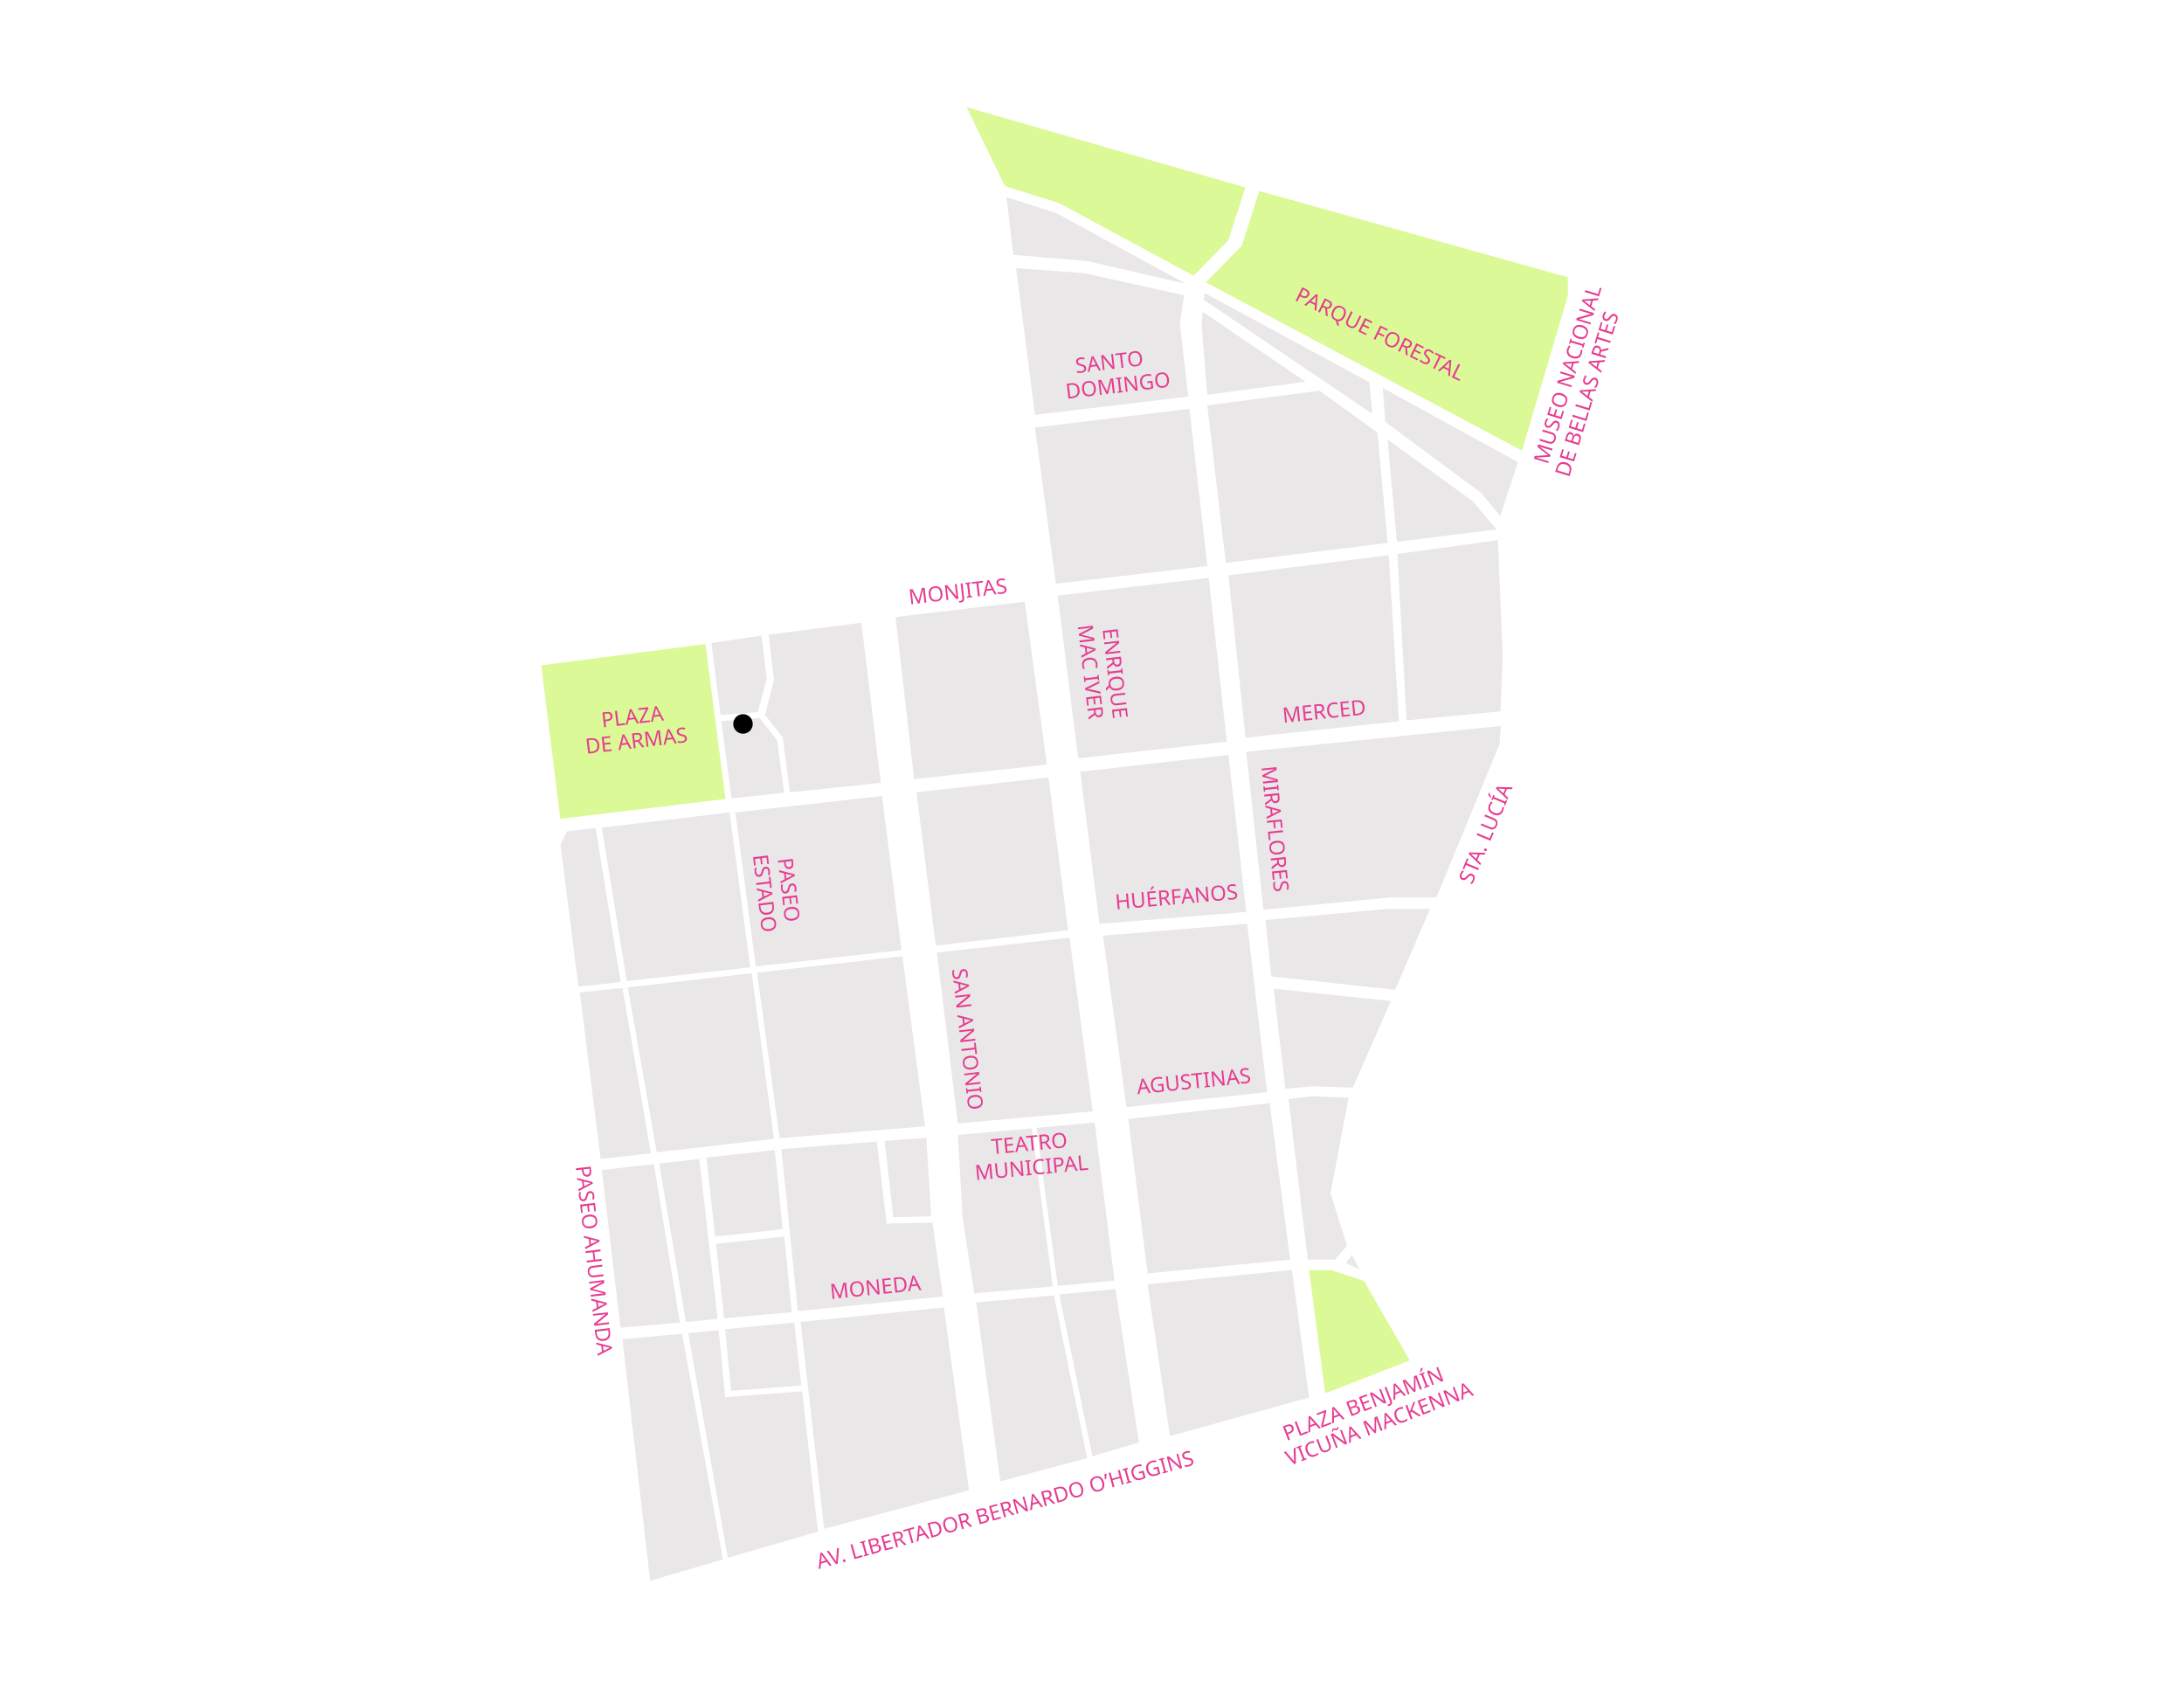
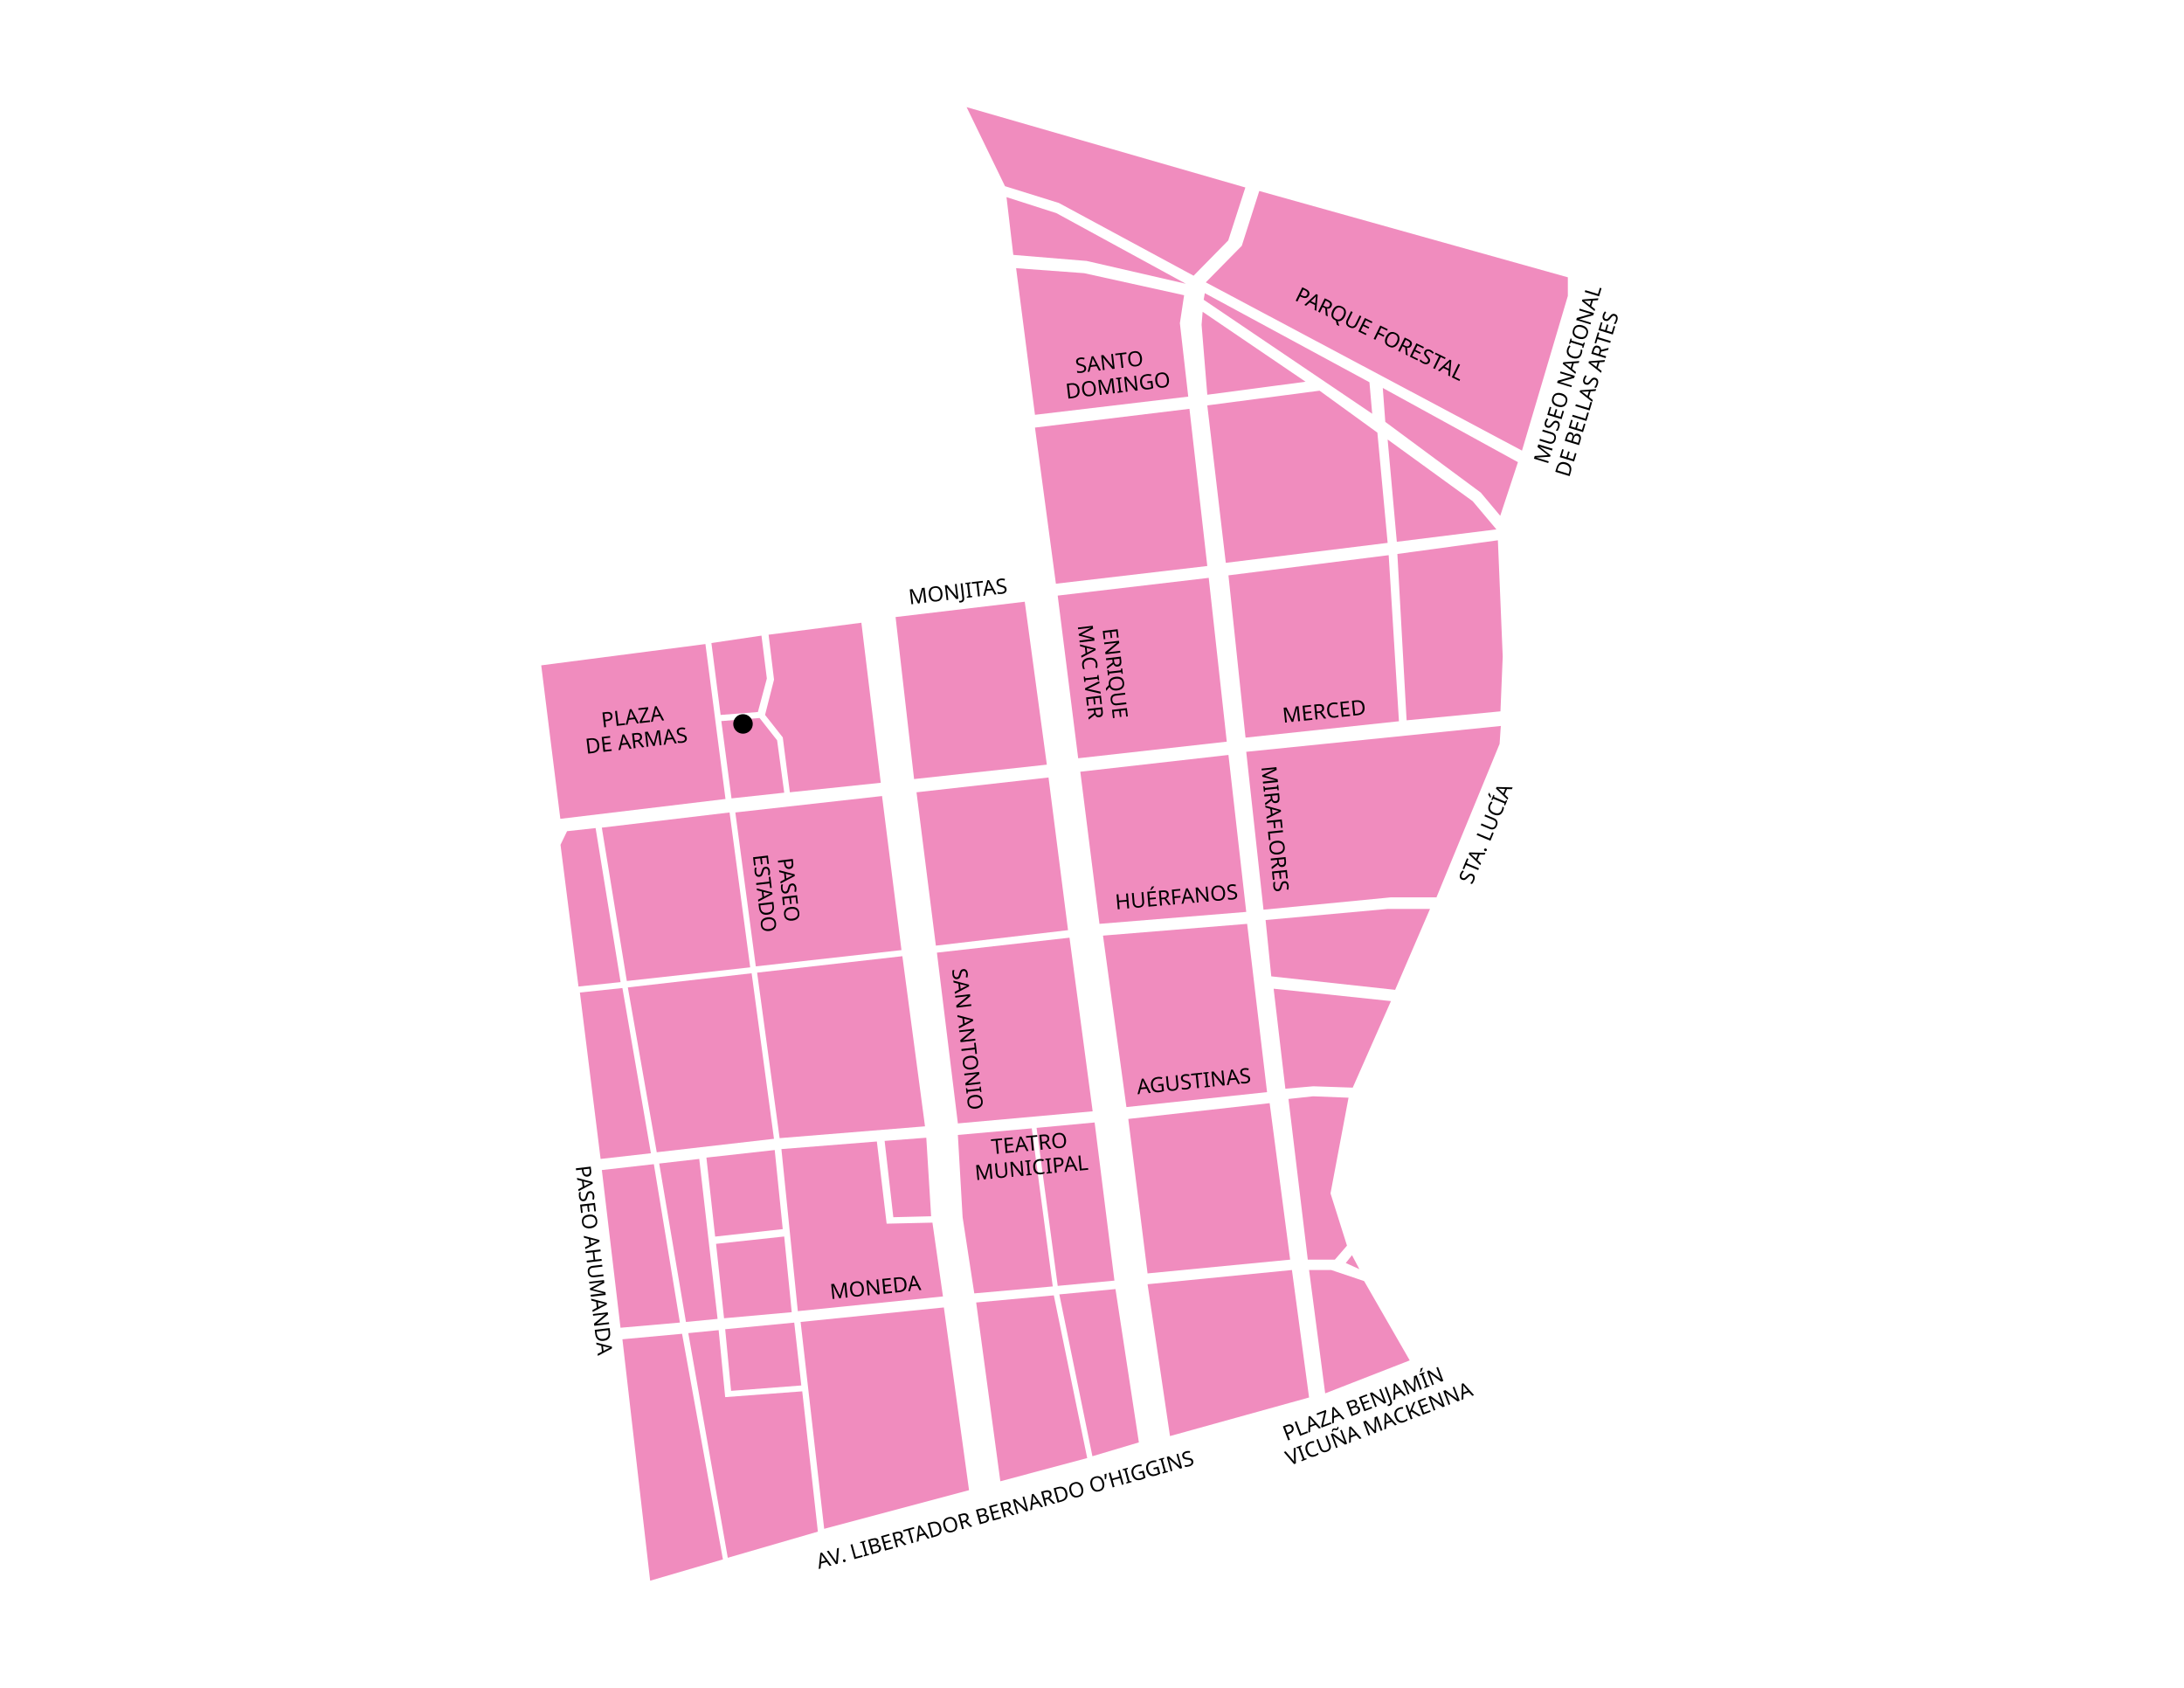
- <svg xmlns="http://www.w3.org/2000/svg" viewBox="0 0 792 612">
+ <svg xmlns="http://www.w3.org/2000/svg" id="Capa_1" version="1.1" viewBox="0 0 792 612">
  <defs>
    <style>
-       .cls-1 {
-         fill: #e9e7e7;
+       .st0 {
+         fill: #f08cbe;
      }

-       .cls-2 {
-         font-size: 7.6px;
+       .st1, .st2 {
+         isolation: isolate;
      }

-       .cls-2, .cls-3 {
-         fill: #e63c91;
+       .st2 {
        font-family: GeistMono-Regular, 'Geist Mono';
-       }
- 
-       .cls-3 {
        font-size: 7.6px;
-       }
- 
-       .cls-4 {
-         fill: #dbf996;
      }
    </style>
  </defs>
-   <g id="Capa_1" data-name="Capa 1">
+   <g id="Capa_11" data-name="Capa_1">
    <g>
-       <polygon class="cls-4" points="474.72 460.5 482.75 460.5 494.68 464.51 511.22 493.27 480.56 505.22 474.72 460.5" />
-       <polygon class="cls-1" points="468.5 460.5 474.72 506.72 424.28 520.71 416.15 465.65 468.5 460.5" />
-       <polygon class="cls-1" points="467.25 398.48 476.17 397.51 489.03 398.02 482.49 432.71 488.47 451.66 484.07 456.74 474.25 456.74 467.25 398.48" />
-       <polygon class="cls-1" points="490.28 455.12 488.03 457.96 492.97 460.2 490.28 455.12" />
-       <polygon class="cls-1" points="461.87 358.5 466.12 394.76 476.24 393.88 490.55 394.37 504.41 362.99 461.87 358.5" />
-       <polygon class="cls-1" points="518.57 329.58 505.93 358.91 461.01 354.02 458.95 333.6 503.18 329.58 518.57 329.58" />
-       <polygon class="cls-1" points="445.48 208.62 503.59 201.3 507.31 261.52 451.68 267.46 445.48 208.62" />
-       <polygon class="cls-1" points="506.74 200.86 510.09 261.18 544.12 257.93 544.94 238.06 543.19 195.9 506.74 200.86" />
-       <polygon class="cls-1" points="391.76 279.82 445.48 273.74 451.93 330.65 398.71 334.98 391.76 279.82" />
-       <polygon class="cls-1" points="399.99 339.25 452.26 334.98 459.48 396 408.48 401.42 399.99 339.25" />
-       <polygon class="cls-1" points="458.19 329.85 504.41 325.37 520.92 325.37 543.81 269.73 544.25 263.23 451.93 272.6 458.19 329.85" />
-       <polygon class="cls-1" points="409.16 405.72 460.42 400 467.85 456.74 416.15 461.73 409.16 405.72" />
-       <polygon class="cls-1" points="503.21 159.36 506.54 196.45 542.65 191.95 534.06 181.74 503.21 159.36" />
-       <polygon class="cls-1" points="478.52 141.66 437.81 146.99 444.52 204.08 503.21 196.84 499.49 156.87 478.52 141.66" />
-       <polygon class="cls-1" points="365 71.48 367.46 92.42 394.09 94.62 430.03 102.89 383.1 77.29 365 71.48" />
-       <polygon class="cls-1" points="550.46 167.58 544.04 187.03 536.98 178.61 502.36 152.98 501.45 140.67 550.46 167.58" />
-       <polygon class="cls-1" points="205.64 301.38 215.99 300.26 225.05 356.11 209.78 357.7 203.26 306.31 205.64 301.38" />
-       <polygon class="cls-1" points="210.29 359.88 225.71 358.26 236.04 418.16 217.8 420.22 210.29 359.88" />
-       <polygon class="cls-1" points="218.25 424.25 237.11 422.12 246.56 479.55 225.02 481.43 218.25 424.25" />
-       <polygon class="cls-1" points="225.71 485.61 247.34 483.62 262.16 565.43 235.77 573.15 225.71 485.61" />
-       <polygon class="cls-1" points="218.24 300.1 227.31 355.7 272.05 350.75 264.57 294.59 218.24 300.1" />
-       <polygon class="cls-1" points="227.68 358.03 272.57 352.9 280.67 412.92 238.16 417.8 227.68 358.03" />
-       <polygon class="cls-1" points="431.34 148.24 437.81 205.23 382.91 211.65 375.32 155.04 431.34 148.24" />
-       <polygon class="cls-1" points="259.67 451.01 284.38 448.35 287.11 475.79 262.57 477.99 259.67 451.01" />
-       <polygon class="cls-1" points="239.05 421.89 253.57 420.22 260.22 478.22 248.75 479.33 239.05 421.89" />
-       <polygon class="cls-1" points="256.17 419.74 280.94 416.99 283.85 445.67 259.34 448.38 256.17 419.74" />
-       <polygon class="cls-1" points="262.98 481.96 288.02 479.57 290.58 502.36 265.12 504.31 262.98 481.96" />
-       <polygon class="cls-1" points="290.33 479.33 342.28 474.07 351.41 540.33 298.88 554.34 290.33 479.33" />
-       <polygon class="cls-1" points="249.6 483.38 260.61 482.3 262.98 506.59 290.92 504.49 296.59 555.36 263.92 564.84 249.6 483.38" />
-       <polygon class="cls-1" points="283.37 416.65 289.32 475.41 341.95 470.08 338.14 443.32 321.53 443.7 317.98 413.9 283.37 416.65" />
-       <polygon class="cls-1" points="320.8 413.68 323.95 441.35 337.66 441.01 335.91 412.53 320.8 413.68" />
-       <polygon class="cls-1" points="266.66 294.59 319.86 288.64 326.91 344.5 274.08 350.4 266.66 294.59" />
-       <polygon class="cls-1" points="274.56 352.67 327.23 346.71 335.44 408.4 282.72 412.68 274.56 352.67" />
-       <polygon class="cls-4" points="203.2 296.9 196.27 241.25 255.81 233.53 263.09 289.71 203.2 296.9" />
-       <polygon class="cls-1" points="257.98 233.16 261.32 259.23 274.84 258.17 278.09 246.02 276.14 230.47 257.98 233.16" />
-       <polygon class="cls-1" points="261.58 261.46 275.45 260.34 281.81 268.44 284.39 287.42 265.27 289.49 261.58 261.46" />
-       <polygon class="cls-1" points="278.72 230.14 312.37 225.8 319.4 283.83 286.43 287.28 283.86 267.37 277.44 259.23 280.69 246.43 278.72 230.14" />
-       <polygon class="cls-1" points="368.48 97.24 375.32 150.41 430.9 143.81 427.87 117.2 429.4 107.05 393.13 99.05 368.48 97.24" />
-       <polygon class="cls-1" points="383.56 215.96 438.33 209.53 444.87 268.92 390.99 274.94 383.56 215.96" />
-       <polygon class="cls-1" points="354 472.27 382.15 469.69 394.26 528.69 362.76 537.1 354 472.27" />
-       <polygon class="cls-1" points="347.36 411.52 349.08 441.35 353.31 468.97 381.77 466.45 374.16 409.14 347.36 411.52" />
-       <polygon class="cls-1" points="384.15 469.34 404.51 467.41 413 523 396.15 528.02 384.15 469.34" />
-       <polygon class="cls-1" points="375.9 408.96 383.57 466.25 404.14 464.34 396.95 407 375.9 408.96" />
-       <polygon class="cls-1" points="436.12 113.05 435.74 117.78 437.81 143.13 473.44 138.41 436.12 113.05" />
-       <polygon class="cls-4" points="350.53 38.85 364.45 67.51 383.99 73.6 432.84 99.97 445.41 87.18 451.61 67.98 350.53 38.85" />
-       <polygon class="cls-4" points="551.93 163.39 568.56 107.29 568.56 100.55 456.66 69.25 450.32 89.12 437.27 102.38 551.93 163.39" />
-       <polygon class="cls-1" points="497.61 150.02 496.61 138.6 436.91 106.3 436.5 108.69 497.61 150.02" />
-       <polygon class="cls-1" points="339.76 345.42 387.84 340 396.24 402.95 347.36 407.34 339.76 345.42" />
-       <polygon class="cls-1" points="324.77 223.74 371.61 218.18 379.62 277.26 331.48 282.48 324.77 223.74" />
-       <polygon class="cls-1" points="332.36 287.28 380.23 281.91 387.31 337.27 339.38 342.88 332.36 287.28" />
-       <text class="cls-2" transform="translate(561.23 168.59) rotate(-73.04)">
-         <tspan x="0" y="0">MUSEO NACIONAL</tspan>
-         <tspan x="-2.28" y="8.8">DE BELLAS ARTES</tspan>
-       </text>
-       <text class="cls-2" transform="translate(218.37 263.81) rotate(-6.64)">
-         <tspan x="0" y="0">PLAZA</tspan>
-         <tspan x="-6.84" y="8.8">DE ARMAS</tspan>
-       </text>
-       <text class="cls-2" transform="translate(466.47 522.54) rotate(-20.97)">
-         <tspan x="0" y="0">PLAZA BENJAMÍN</tspan>
-         <tspan x="-2.28" y="8.8">VICUÑA MACKENNA</tspan>
-       </text>
-       <text class="cls-2" transform="translate(533.78 320.97) rotate(-67.4)">
-         <tspan x="0" y="0">STA. LUCÍA</tspan>
-       </text>
-       <text class="cls-2" transform="translate(469.21 108.71) rotate(26.13)">
-         <tspan x="0" y="0">PARQUE FORESTAL</tspan>
-       </text>
-       <text class="cls-3" transform="translate(296.89 568.91) rotate(-15.51)">
-         <tspan x="0" y="0">AV. LIBERTADOR BERNARDO O’HIGGINS</tspan>
-       </text>
-       <text class="cls-3" transform="translate(345.23 351.41) rotate(83.32)">
-         <tspan x="0" y="0">SAN ANTONIO</tspan>
-       </text>
-       <text class="cls-3" transform="translate(457.41 277.98) rotate(84.19)">
-         <tspan x="0" y="0">MIRAFLORES</tspan>
-       </text>
-       <text class="cls-3" transform="translate(399.82 228.05) rotate(83.32)">
-         <tspan x="0" y="0">ENRIQUE</tspan>
-         <tspan x="-2.28" y="8.8">MAC IVER</tspan>
-       </text>
-       <text class="cls-3" transform="translate(208.74 422.91) rotate(83.32)">
-         <tspan x="0" y="0">PASEO AHUMANDA</tspan>
-       </text>
-       <text class="cls-3" transform="translate(301.24 471.07) rotate(-5.81)">
-         <tspan x="0" y="0">MONEDA</tspan>
-       </text>
-       <text class="cls-3" transform="translate(412.5 396.77) rotate(-5.81)">
-         <tspan x="0" y="0">AGUSTINAS</tspan>
-       </text>
-       <text class="cls-3" transform="translate(465.32 262.08) rotate(-5.81)">
-         <tspan x="0" y="0">MERCED</tspan>
-       </text>
-       <text class="cls-3" transform="translate(282.02 311.35) rotate(83.32)">
-         <tspan x="0" y="0">PASEO</tspan>
-         <tspan x="-2.28" y="8.8">ESTADO</tspan>
-       </text>
-       <text class="cls-3" transform="translate(329.81 219.19) rotate(-6.68)">
-         <tspan x="0" y="0">MONJITAS</tspan>
-       </text>
-       <text class="cls-3" transform="translate(390.26 135.34) rotate(-6.68)">
-         <tspan x="0" y="0">SANTO</tspan>
-         <tspan x="-4.56" y="8.8">DOMINGO</tspan>
-       </text>
-       <text class="cls-3" transform="translate(359.76 418.54) rotate(-5.31)">
-         <tspan x="0" y="0">TEATRO</tspan>
-         <tspan x="-6.84" y="8.8">MUNICIPAL</tspan>
-       </text>
-       <text class="cls-3" transform="translate(404.62 329.77) rotate(-4.92)">
-         <tspan x="0" y="0">HUÉRFANOS</tspan>
-       </text>
+       <polygon class="st0" points="474.72 460.5 482.75 460.5 494.68 464.51 511.22 493.27 480.56 505.22 474.72 460.5" />
+       <polygon class="st0" points="468.5 460.5 474.72 506.72 424.28 520.71 416.15 465.65 468.5 460.5" />
+       <polygon class="st0" points="467.25 398.48 476.17 397.51 489.03 398.02 482.49 432.71 488.47 451.66 484.07 456.74 474.25 456.74 467.25 398.48" />
+       <polygon class="st0" points="490.28 455.12 488.03 457.96 492.97 460.2 490.28 455.12" />
+       <polygon class="st0" points="461.87 358.5 466.12 394.76 476.24 393.88 490.55 394.37 504.41 362.99 461.87 358.5" />
+       <polygon class="st0" points="518.57 329.58 505.93 358.91 461.01 354.02 458.95 333.6 503.18 329.58 518.57 329.58" />
+       <polygon class="st0" points="445.48 208.62 503.59 201.3 507.31 261.52 451.68 267.46 445.48 208.62" />
+       <polygon class="st0" points="506.74 200.86 510.09 261.18 544.12 257.93 544.94 238.06 543.19 195.9 506.74 200.86" />
+       <polygon class="st0" points="391.76 279.82 445.48 273.74 451.93 330.65 398.71 334.98 391.76 279.82" />
+       <polygon class="st0" points="399.99 339.25 452.26 334.98 459.48 396 408.48 401.42 399.99 339.25" />
+       <polygon class="st0" points="458.19 329.85 504.41 325.37 520.92 325.37 543.81 269.73 544.25 263.23 451.93 272.6 458.19 329.85" />
+       <polygon class="st0" points="409.16 405.72 460.42 400 467.85 456.74 416.15 461.73 409.16 405.72" />
+       <polygon class="st0" points="503.21 159.36 506.54 196.45 542.65 191.95 534.06 181.74 503.21 159.36" />
+       <polygon class="st0" points="478.52 141.66 437.81 146.99 444.52 204.08 503.21 196.84 499.49 156.87 478.52 141.66" />
+       <polygon class="st0" points="365 71.48 367.46 92.42 394.09 94.62 430.03 102.89 383.1 77.29 365 71.48" />
+       <polygon class="st0" points="550.46 167.58 544.04 187.03 536.98 178.61 502.36 152.98 501.45 140.67 550.46 167.58" />
+       <polygon class="st0" points="205.64 301.38 215.99 300.26 225.05 356.11 209.78 357.7 203.26 306.31 205.64 301.38" />
+       <polygon class="st0" points="210.29 359.88 225.71 358.26 236.04 418.16 217.8 420.22 210.29 359.88" />
+       <polygon class="st0" points="218.25 424.25 237.11 422.12 246.56 479.55 225.02 481.43 218.25 424.25" />
+       <polygon class="st0" points="225.71 485.61 247.34 483.62 262.16 565.43 235.77 573.15 225.71 485.61" />
+       <polygon class="st0" points="218.24 300.1 227.31 355.7 272.05 350.75 264.57 294.59 218.24 300.1" />
+       <polygon class="st0" points="227.68 358.03 272.57 352.9 280.67 412.92 238.16 417.8 227.68 358.03" />
+       <polygon class="st0" points="431.34 148.24 437.81 205.23 382.91 211.65 375.32 155.04 431.34 148.24" />
+       <polygon class="st0" points="259.67 451.01 284.38 448.35 287.11 475.79 262.57 477.99 259.67 451.01" />
+       <polygon class="st0" points="239.05 421.89 253.57 420.22 260.22 478.22 248.75 479.33 239.05 421.89" />
+       <polygon class="st0" points="256.17 419.74 280.94 416.99 283.85 445.67 259.34 448.38 256.17 419.74" />
+       <polygon class="st0" points="262.98 481.96 288.02 479.57 290.58 502.36 265.12 504.31 262.98 481.96" />
+       <polygon class="st0" points="290.33 479.33 342.28 474.07 351.41 540.33 298.88 554.34 290.33 479.33" />
+       <polygon class="st0" points="249.6 483.38 260.61 482.3 262.98 506.59 290.92 504.49 296.59 555.36 263.92 564.84 249.6 483.38" />
+       <polygon class="st0" points="283.37 416.65 289.32 475.41 341.95 470.08 338.14 443.32 321.53 443.7 317.98 413.9 283.37 416.65" />
+       <polygon class="st0" points="320.8 413.68 323.95 441.35 337.66 441.01 335.91 412.53 320.8 413.68" />
+       <polygon class="st0" points="266.66 294.59 319.86 288.64 326.91 344.5 274.08 350.4 266.66 294.59" />
+       <polygon class="st0" points="274.56 352.67 327.23 346.71 335.44 408.4 282.72 412.68 274.56 352.67" />
+       <polygon class="st0" points="203.2 296.9 196.27 241.25 255.81 233.53 263.09 289.71 203.2 296.9" />
+       <polygon class="st0" points="257.98 233.16 261.32 259.23 274.84 258.17 278.09 246.02 276.14 230.47 257.98 233.16" />
+       <polygon class="st0" points="261.58 261.46 275.45 260.34 281.81 268.44 284.39 287.42 265.27 289.49 261.58 261.46" />
+       <polygon class="st0" points="278.72 230.14 312.37 225.8 319.4 283.83 286.43 287.28 283.86 267.37 277.44 259.23 280.69 246.43 278.72 230.14" />
+       <polygon class="st0" points="368.48 97.24 375.32 150.41 430.9 143.81 427.87 117.2 429.4 107.05 393.13 99.05 368.48 97.24" />
+       <polygon class="st0" points="383.56 215.96 438.33 209.53 444.87 268.92 390.99 274.94 383.56 215.96" />
+       <polygon class="st0" points="354 472.27 382.15 469.69 394.26 528.69 362.76 537.1 354 472.27" />
+       <polygon class="st0" points="347.36 411.52 349.08 441.35 353.31 468.97 381.77 466.45 374.16 409.14 347.36 411.52" />
+       <polygon class="st0" points="384.15 469.34 404.51 467.41 413 523 396.15 528.02 384.15 469.34" />
+       <polygon class="st0" points="375.9 408.96 383.57 466.25 404.14 464.34 396.95 407 375.9 408.96" />
+       <polygon class="st0" points="436.12 113.05 435.74 117.78 437.81 143.13 473.44 138.41 436.12 113.05" />
+       <polygon class="st0" points="350.53 38.85 364.45 67.51 383.99 73.6 432.84 99.97 445.41 87.18 451.61 67.98 350.53 38.85" />
+       <polygon class="st0" points="551.93 163.39 568.56 107.29 568.56 100.55 456.66 69.25 450.32 89.12 437.27 102.38 551.93 163.39" />
+       <polygon class="st0" points="497.61 150.02 496.61 138.6 436.91 106.3 436.5 108.69 497.61 150.02" />
+       <polygon class="st0" points="339.76 345.42 387.84 340 396.24 402.95 347.36 407.34 339.76 345.42" />
+       <polygon class="st0" points="324.77 223.74 371.61 218.18 379.62 277.26 331.48 282.48 324.77 223.74" />
+       <polygon class="st0" points="332.36 287.28 380.23 281.91 387.31 337.27 339.38 342.88 332.36 287.28" />
+       <g class="st1">
+         <text class="st2" transform="translate(561.23 168.59) rotate(-73.04)">
+           <tspan x="0" y="0">MUSEO NACIONAL</tspan>
+         </text>
+         <text class="st2" transform="translate(568.98 173.34) rotate(-73.04)">
+           <tspan x="0" y="0">DE BELLAS ARTES</tspan>
+         </text>
+       </g>
+       <g class="st1">
+         <text class="st2" transform="translate(218.37 263.81) rotate(-6.64)">
+           <tspan x="0" y="0">PLAZA</tspan>
+         </text>
+         <text class="st2" transform="translate(212.59 273.34) rotate(-6.64)">
+           <tspan x="0" y="0">DE ARMAS</tspan>
+         </text>
+       </g>
+       <g class="st1">
+         <text class="st2" transform="translate(466.47 522.54) rotate(-20.97)">
+           <tspan x="0" y="0">PLAZA BENJAMÍN</tspan>
+         </text>
+         <text class="st2" transform="translate(467.49 531.57) rotate(-20.97)">
+           <tspan x="0" y="0">VICUÑA MACKENNA</tspan>
+         </text>
+       </g>
+       <g class="st1">
+         <text class="st2" transform="translate(533.78 320.97) rotate(-67.4)">
+           <tspan x="0" y="0">STA. LUCÍA</tspan>
+         </text>
+       </g>
+       <g class="st1">
+         <text class="st2" transform="translate(469.21 108.71) rotate(26.13)">
+           <tspan x="0" y="0">PARQUE FORESTAL</tspan>
+         </text>
+       </g>
+       <g class="st1">
+         <text class="st2" transform="translate(296.89 568.91) rotate(-15.51)">
+           <tspan x="0" y="0">AV. LIBERTADOR BERNARDO O’HIGGINS</tspan>
+         </text>
+       </g>
+       <g class="st1">
+         <text class="st2" transform="translate(345.23 351.41) rotate(83.32)">
+           <tspan x="0" y="0">SAN ANTONIO</tspan>
+         </text>
+       </g>
+       <g class="st1">
+         <text class="st2" transform="translate(457.41 277.98) rotate(84.19)">
+           <tspan x="0" y="0">MIRAFLORES</tspan>
+         </text>
+       </g>
+       <g class="st1">
+         <text class="st2" transform="translate(399.82 228.05) rotate(83.32)">
+           <tspan x="0" y="0">ENRIQUE</tspan>
+         </text>
+         <text class="st2" transform="translate(390.81 226.81) rotate(83.32)">
+           <tspan x="0" y="0">MAC IVER</tspan>
+         </text>
+       </g>
+       <g class="st1">
+         <text class="st2" transform="translate(208.74 422.91) rotate(83.32)">
+           <tspan x="0" y="0">PASEO AHUMANDA</tspan>
+         </text>
+       </g>
+       <g class="st1">
+         <text class="st2" transform="translate(301.24 471.07) rotate(-5.81)">
+           <tspan x="0" y="0">MONEDA</tspan>
+         </text>
+       </g>
+       <g class="st1">
+         <text class="st2" transform="translate(412.5 396.77) rotate(-5.81)">
+           <tspan x="0" y="0">AGUSTINAS</tspan>
+         </text>
+       </g>
+       <g class="st1">
+         <text class="st2" transform="translate(465.32 262.08) rotate(-5.81)">
+           <tspan x="0" y="0">MERCED</tspan>
+         </text>
+       </g>
+       <g class="st1">
+         <text class="st2" transform="translate(282.02 311.35) rotate(83.32)">
+           <tspan x="0" y="0">PASEO</tspan>
+         </text>
+         <text class="st2" transform="translate(273.01 310.11) rotate(83.32)">
+           <tspan x="0" y="0">ESTADO</tspan>
+         </text>
+       </g>
+       <g class="st1">
+         <text class="st2" transform="translate(329.81 219.19) rotate(-6.68)">
+           <tspan x="0" y="0">MONJITAS</tspan>
+         </text>
+       </g>
+       <g class="st1">
+         <text class="st2" transform="translate(390.26 135.34) rotate(-6.68)">
+           <tspan x="0" y="0">SANTO</tspan>
+         </text>
+         <text class="st2" transform="translate(386.75 144.61) rotate(-6.68)">
+           <tspan x="0" y="0">DOMINGO</tspan>
+         </text>
+       </g>
+       <g class="st1">
+         <text class="st2" transform="translate(359.76 418.54) rotate(-5.31)">
+           <tspan x="0" y="0">TEATRO</tspan>
+         </text>
+         <text class="st2" transform="translate(353.76 427.94) rotate(-5.31)">
+           <tspan x="0" y="0">MUNICIPAL</tspan>
+         </text>
+       </g>
+       <g class="st1">
+         <text class="st2" transform="translate(404.62 329.77) rotate(-4.92)">
+           <tspan x="0" y="0">HUÉRFANOS</tspan>
+         </text>
+       </g>
    </g>
  </g>
-   <g id="Capa_2" data-name="Capa 2">
+   <g id="Capa_2">
    <circle cx="269.44" cy="262.49" r="3.54" />
  </g>
</svg>
